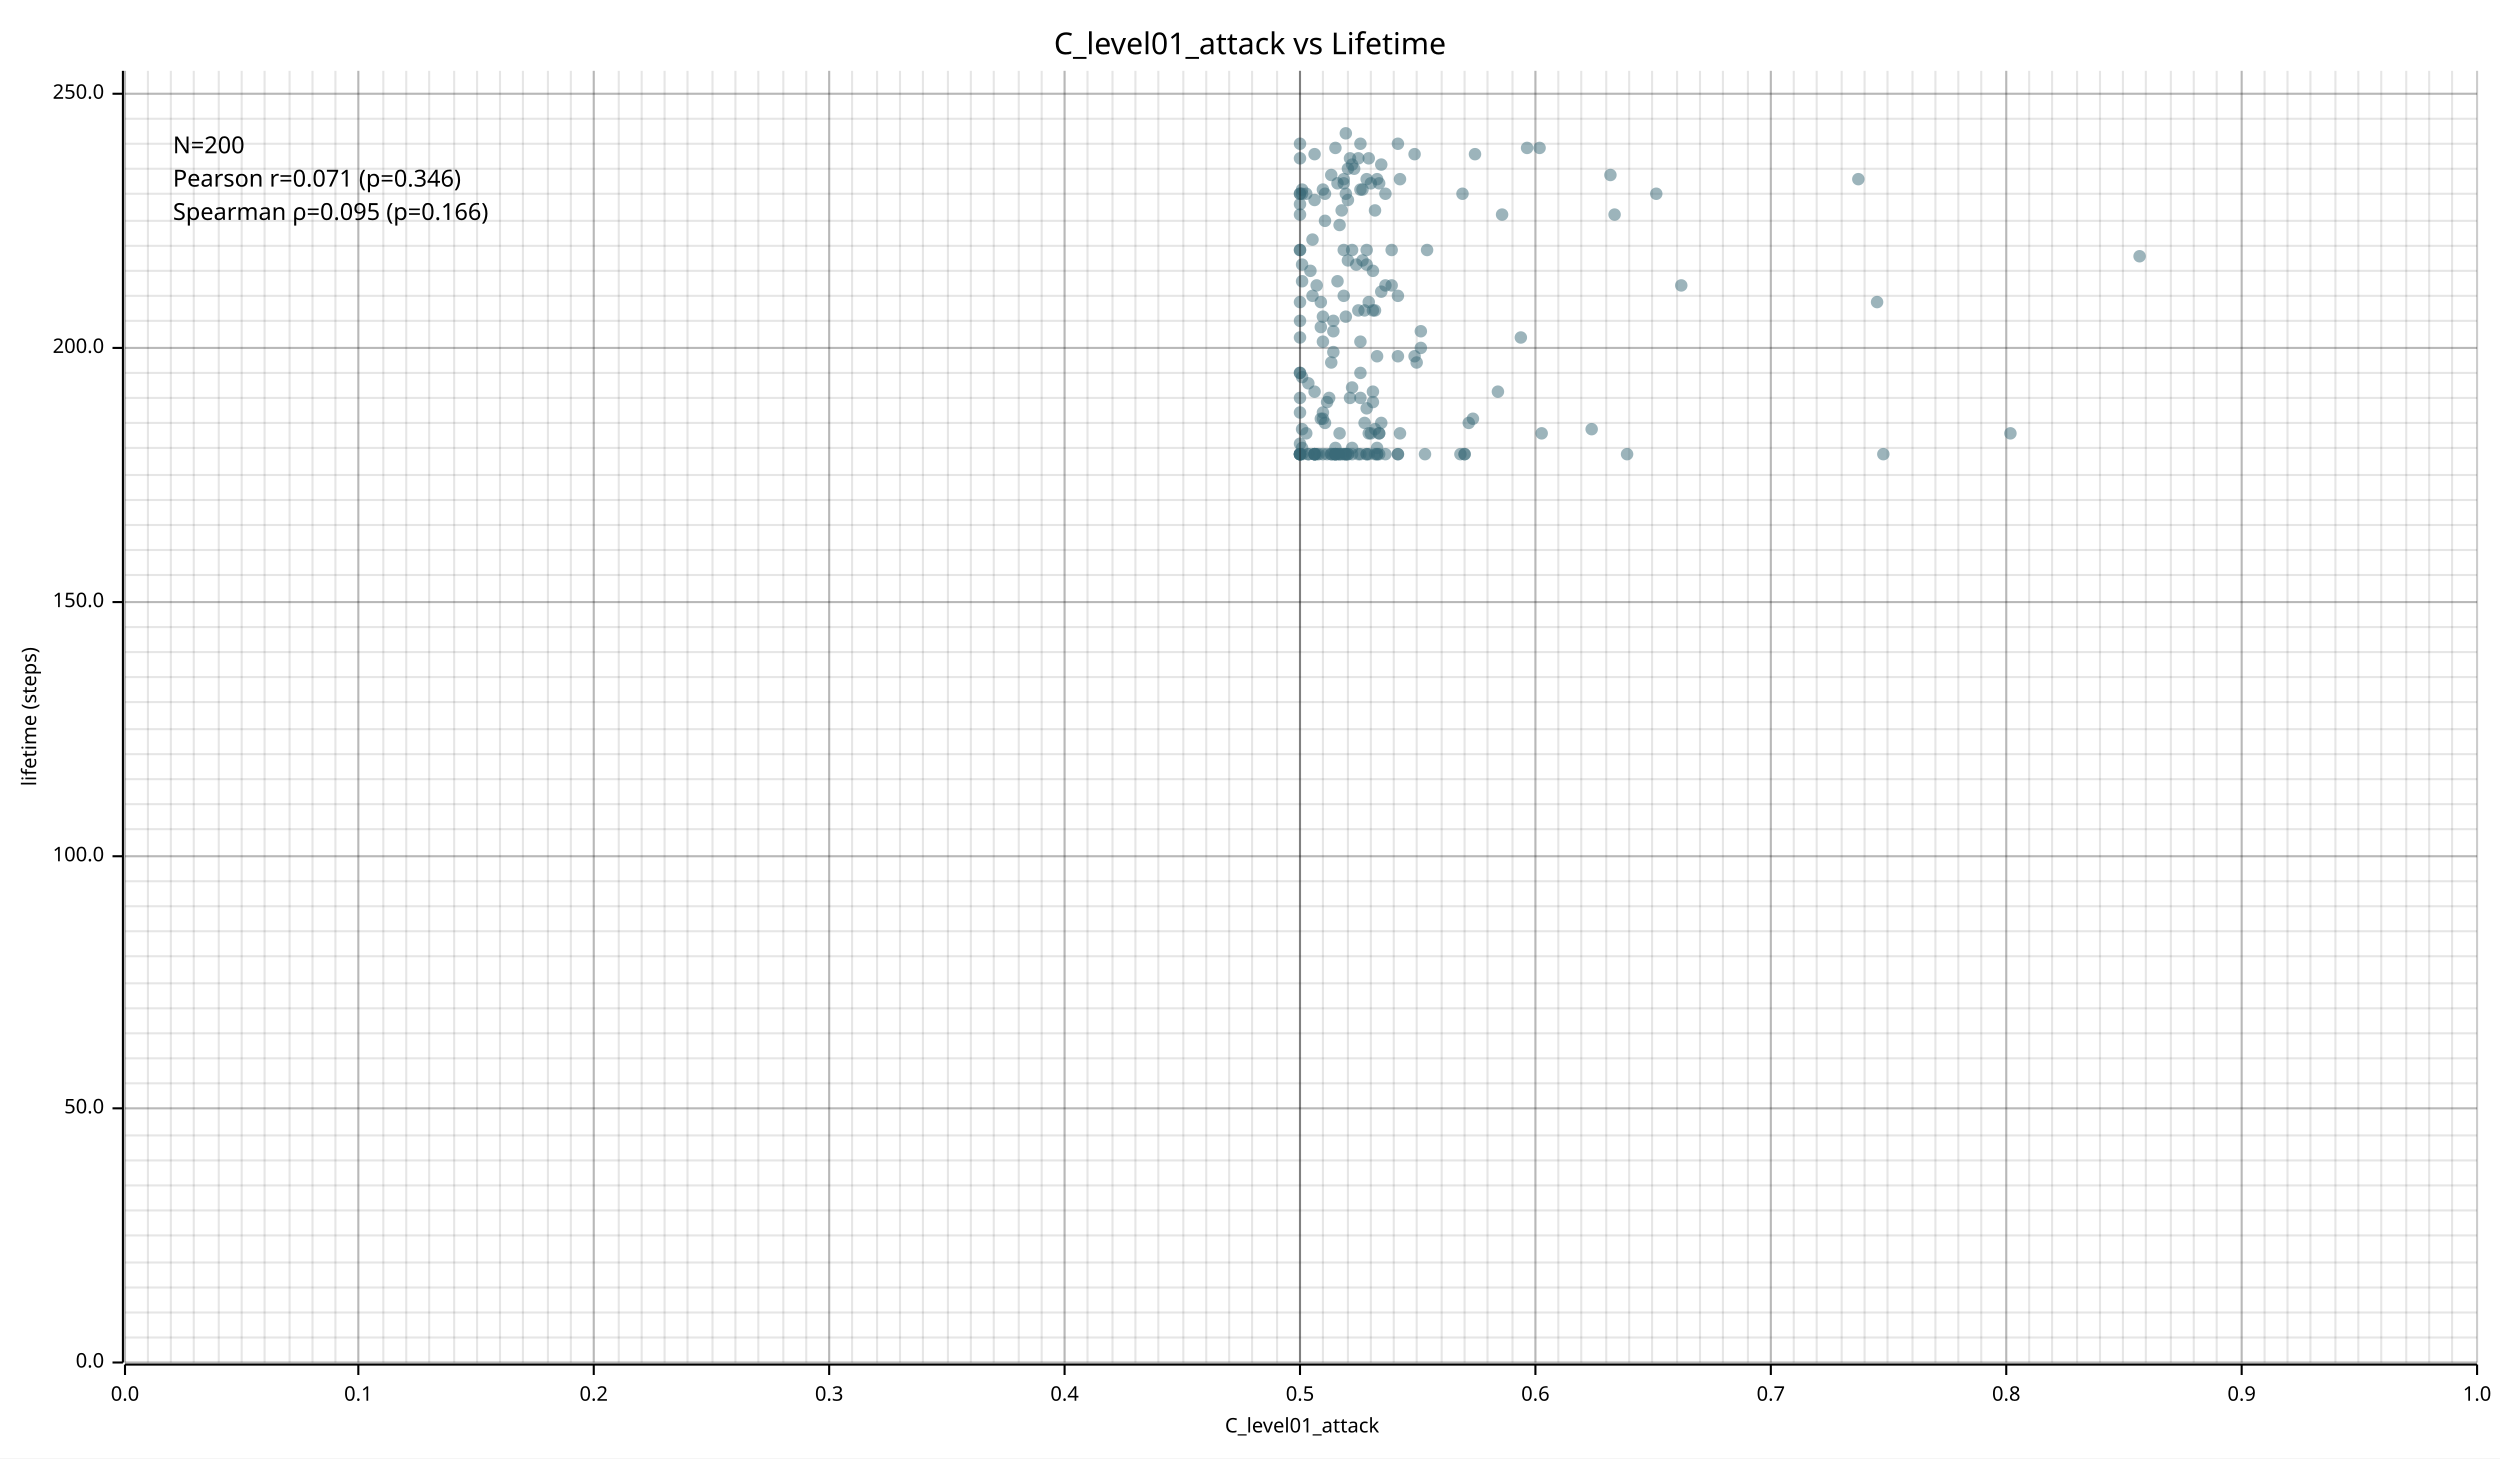
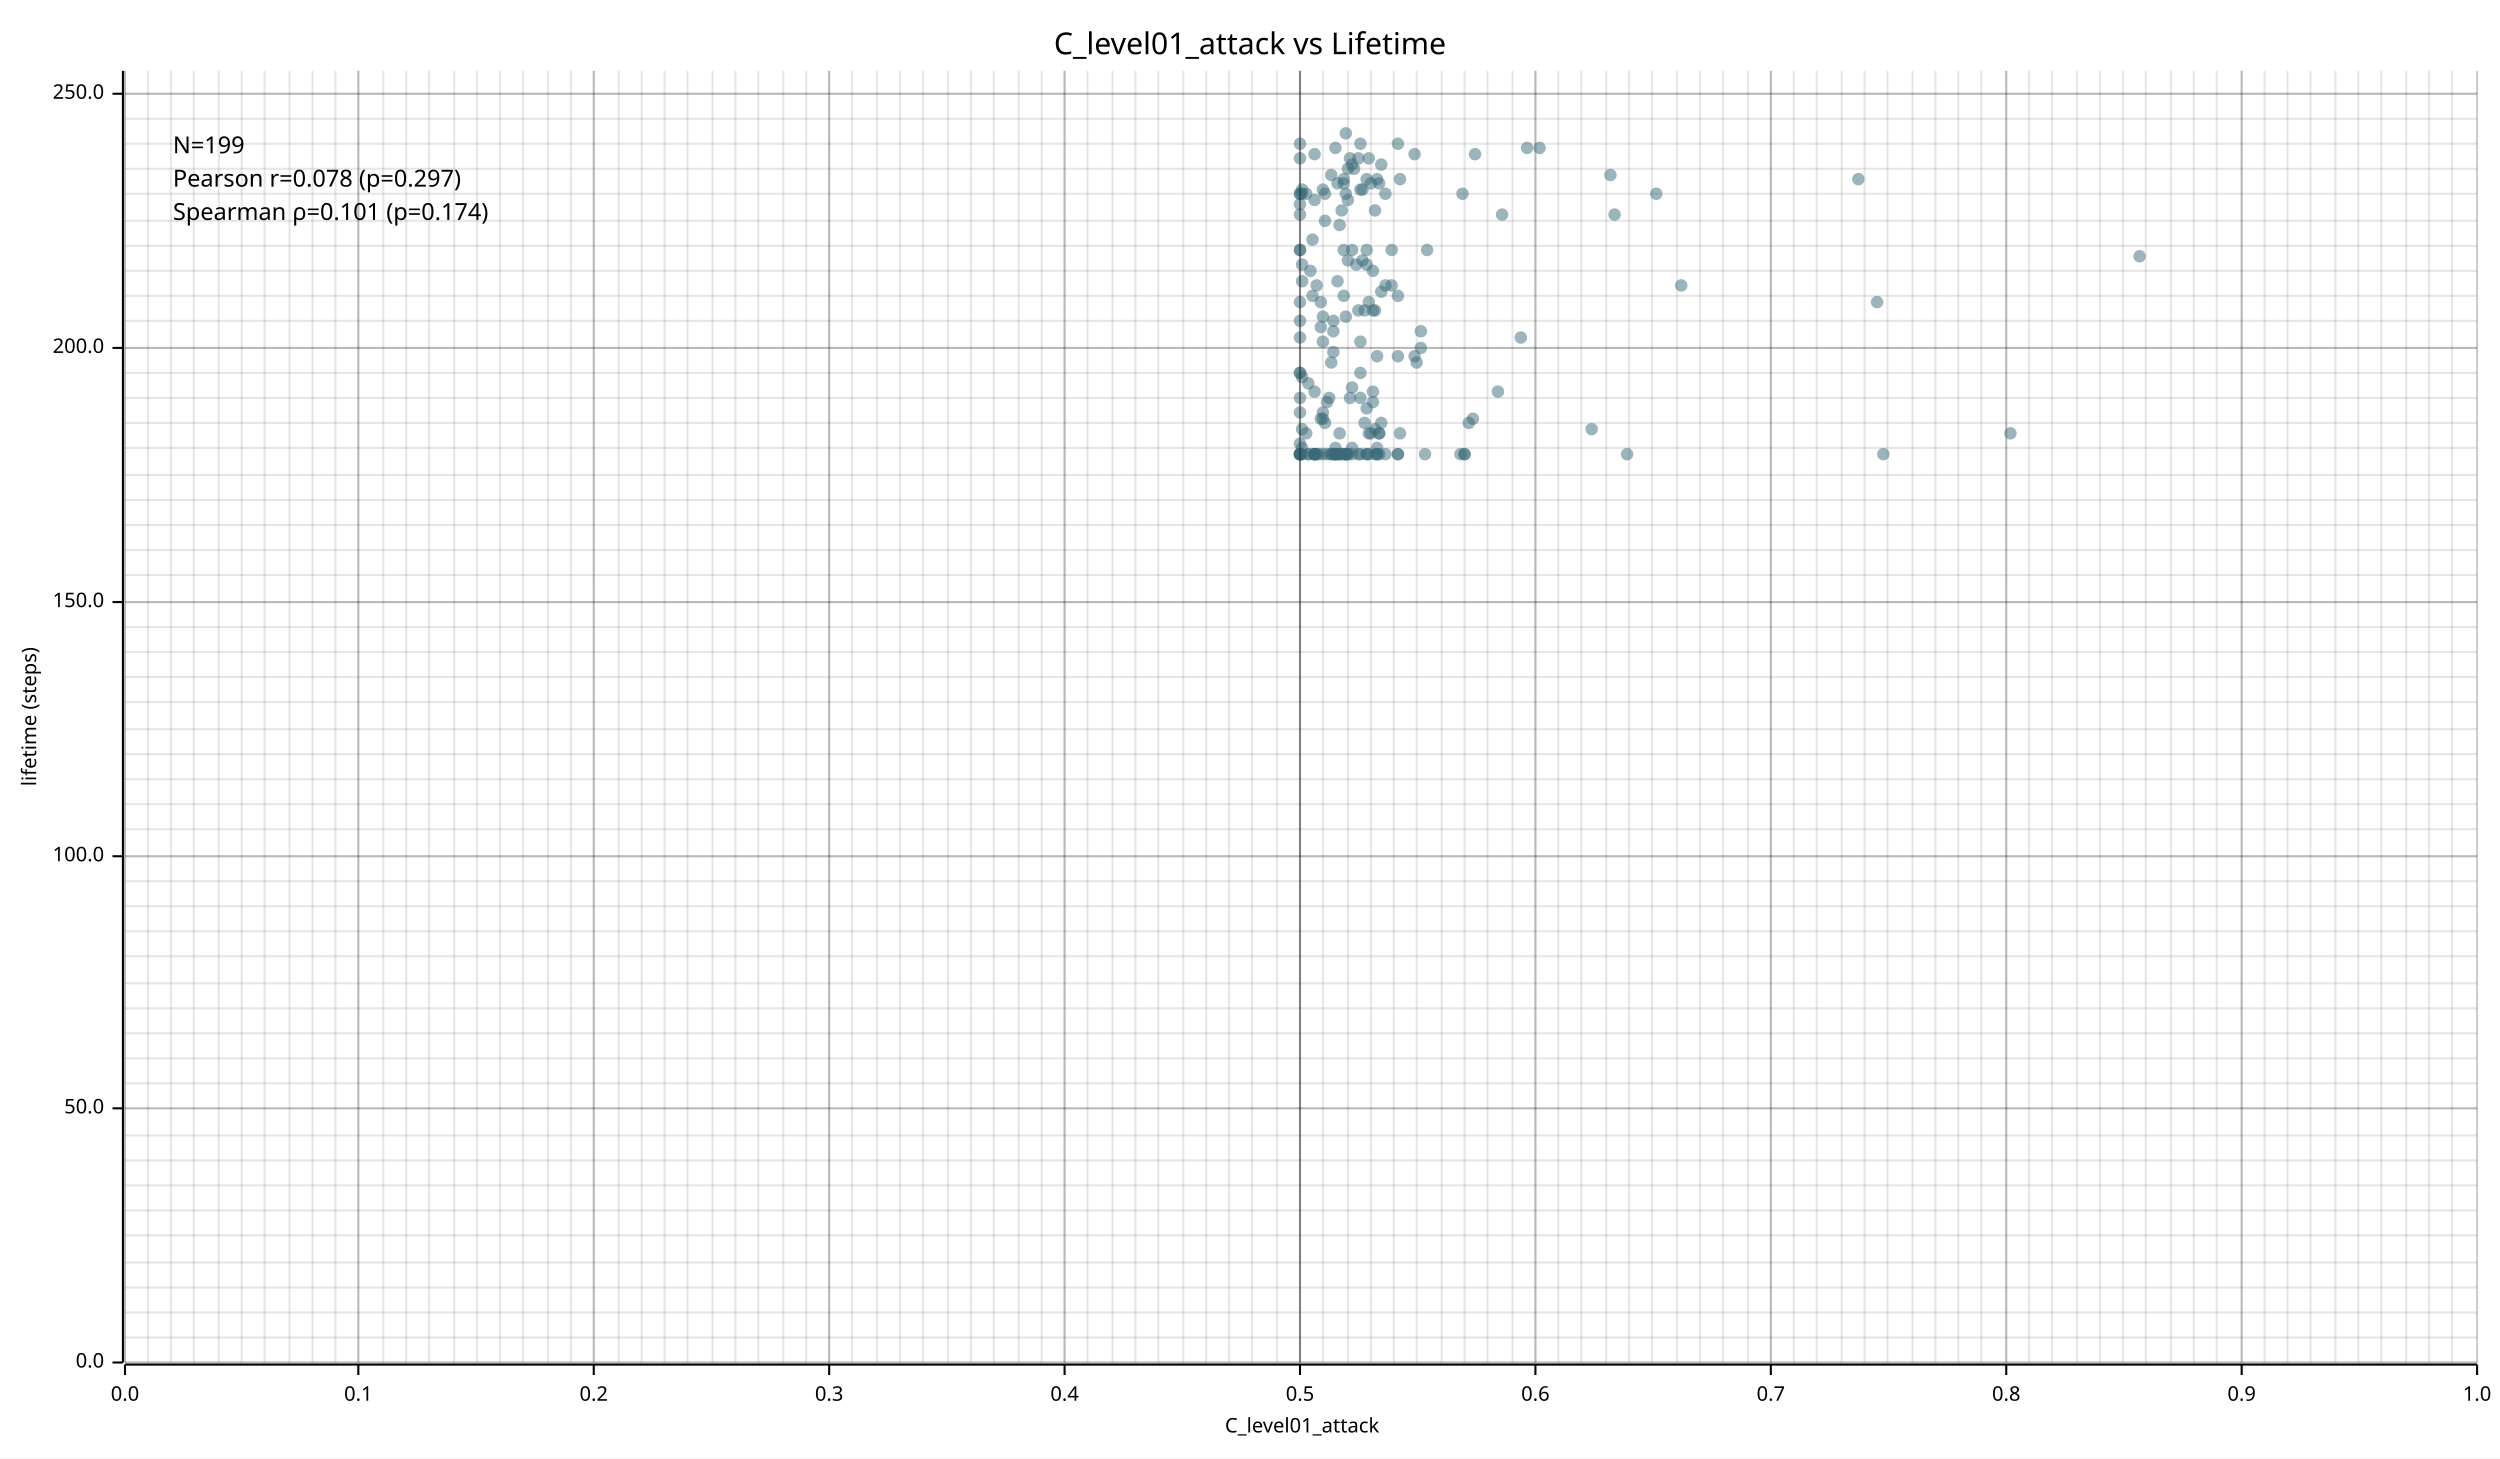
<svg xmlns="http://www.w3.org/2000/svg" width="1200" height="700" viewBox="0 0 1200 700">
  <rect x="0" y="0" width="1200" height="700" opacity="1" fill="#FFFFFF" stroke="none" />
  <text x="600" y="15" dy="0.76em" text-anchor="middle" font-family="sans-serif" font-size="14.516" opacity="1" fill="#000000">
C_level01_attack vs Lifetime
</text>
  <line opacity="0.1" stroke="#000000" stroke-width="1" x1="60" y1="654" x2="60" y2="34" />
  <line opacity="0.1" stroke="#000000" stroke-width="1" x1="71" y1="654" x2="71" y2="34" />
  <line opacity="0.1" stroke="#000000" stroke-width="1" x1="82" y1="654" x2="82" y2="34" />
  <line opacity="0.1" stroke="#000000" stroke-width="1" x1="93" y1="654" x2="93" y2="34" />
  <line opacity="0.1" stroke="#000000" stroke-width="1" x1="105" y1="654" x2="105" y2="34" />
  <line opacity="0.1" stroke="#000000" stroke-width="1" x1="116" y1="654" x2="116" y2="34" />
  <line opacity="0.1" stroke="#000000" stroke-width="1" x1="127" y1="654" x2="127" y2="34" />
  <line opacity="0.1" stroke="#000000" stroke-width="1" x1="139" y1="654" x2="139" y2="34" />
  <line opacity="0.1" stroke="#000000" stroke-width="1" x1="150" y1="654" x2="150" y2="34" />
  <line opacity="0.1" stroke="#000000" stroke-width="1" x1="161" y1="654" x2="161" y2="34" />
  <line opacity="0.1" stroke="#000000" stroke-width="1" x1="172" y1="654" x2="172" y2="34" />
  <line opacity="0.1" stroke="#000000" stroke-width="1" x1="184" y1="654" x2="184" y2="34" />
  <line opacity="0.1" stroke="#000000" stroke-width="1" x1="195" y1="654" x2="195" y2="34" />
  <line opacity="0.1" stroke="#000000" stroke-width="1" x1="206" y1="654" x2="206" y2="34" />
  <line opacity="0.1" stroke="#000000" stroke-width="1" x1="218" y1="654" x2="218" y2="34" />
  <line opacity="0.1" stroke="#000000" stroke-width="1" x1="229" y1="654" x2="229" y2="34" />
  <line opacity="0.1" stroke="#000000" stroke-width="1" x1="240" y1="654" x2="240" y2="34" />
  <line opacity="0.1" stroke="#000000" stroke-width="1" x1="251" y1="654" x2="251" y2="34" />
  <line opacity="0.1" stroke="#000000" stroke-width="1" x1="263" y1="654" x2="263" y2="34" />
  <line opacity="0.1" stroke="#000000" stroke-width="1" x1="274" y1="654" x2="274" y2="34" />
  <line opacity="0.1" stroke="#000000" stroke-width="1" x1="285" y1="654" x2="285" y2="34" />
  <line opacity="0.1" stroke="#000000" stroke-width="1" x1="297" y1="654" x2="297" y2="34" />
  <line opacity="0.1" stroke="#000000" stroke-width="1" x1="308" y1="654" x2="308" y2="34" />
  <line opacity="0.1" stroke="#000000" stroke-width="1" x1="319" y1="654" x2="319" y2="34" />
  <line opacity="0.1" stroke="#000000" stroke-width="1" x1="330" y1="654" x2="330" y2="34" />
  <line opacity="0.1" stroke="#000000" stroke-width="1" x1="342" y1="654" x2="342" y2="34" />
  <line opacity="0.1" stroke="#000000" stroke-width="1" x1="353" y1="654" x2="353" y2="34" />
  <line opacity="0.1" stroke="#000000" stroke-width="1" x1="364" y1="654" x2="364" y2="34" />
  <line opacity="0.1" stroke="#000000" stroke-width="1" x1="376" y1="654" x2="376" y2="34" />
  <line opacity="0.1" stroke="#000000" stroke-width="1" x1="387" y1="654" x2="387" y2="34" />
  <line opacity="0.1" stroke="#000000" stroke-width="1" x1="398" y1="654" x2="398" y2="34" />
  <line opacity="0.1" stroke="#000000" stroke-width="1" x1="409" y1="654" x2="409" y2="34" />
  <line opacity="0.1" stroke="#000000" stroke-width="1" x1="421" y1="654" x2="421" y2="34" />
  <line opacity="0.1" stroke="#000000" stroke-width="1" x1="432" y1="654" x2="432" y2="34" />
  <line opacity="0.1" stroke="#000000" stroke-width="1" x1="443" y1="654" x2="443" y2="34" />
  <line opacity="0.1" stroke="#000000" stroke-width="1" x1="455" y1="654" x2="455" y2="34" />
  <line opacity="0.1" stroke="#000000" stroke-width="1" x1="466" y1="654" x2="466" y2="34" />
  <line opacity="0.1" stroke="#000000" stroke-width="1" x1="477" y1="654" x2="477" y2="34" />
  <line opacity="0.1" stroke="#000000" stroke-width="1" x1="489" y1="654" x2="489" y2="34" />
  <line opacity="0.1" stroke="#000000" stroke-width="1" x1="500" y1="654" x2="500" y2="34" />
  <line opacity="0.1" stroke="#000000" stroke-width="1" x1="511" y1="654" x2="511" y2="34" />
  <line opacity="0.1" stroke="#000000" stroke-width="1" x1="522" y1="654" x2="522" y2="34" />
  <line opacity="0.1" stroke="#000000" stroke-width="1" x1="534" y1="654" x2="534" y2="34" />
  <line opacity="0.1" stroke="#000000" stroke-width="1" x1="545" y1="654" x2="545" y2="34" />
  <line opacity="0.1" stroke="#000000" stroke-width="1" x1="556" y1="654" x2="556" y2="34" />
  <line opacity="0.1" stroke="#000000" stroke-width="1" x1="568" y1="654" x2="568" y2="34" />
  <line opacity="0.1" stroke="#000000" stroke-width="1" x1="579" y1="654" x2="579" y2="34" />
  <line opacity="0.1" stroke="#000000" stroke-width="1" x1="590" y1="654" x2="590" y2="34" />
  <line opacity="0.1" stroke="#000000" stroke-width="1" x1="601" y1="654" x2="601" y2="34" />
  <line opacity="0.1" stroke="#000000" stroke-width="1" x1="613" y1="654" x2="613" y2="34" />
  <line opacity="0.1" stroke="#000000" stroke-width="1" x1="624" y1="654" x2="624" y2="34" />
  <line opacity="0.1" stroke="#000000" stroke-width="1" x1="635" y1="654" x2="635" y2="34" />
  <line opacity="0.1" stroke="#000000" stroke-width="1" x1="647" y1="654" x2="647" y2="34" />
  <line opacity="0.1" stroke="#000000" stroke-width="1" x1="658" y1="654" x2="658" y2="34" />
  <line opacity="0.1" stroke="#000000" stroke-width="1" x1="669" y1="654" x2="669" y2="34" />
  <line opacity="0.1" stroke="#000000" stroke-width="1" x1="680" y1="654" x2="680" y2="34" />
  <line opacity="0.1" stroke="#000000" stroke-width="1" x1="692" y1="654" x2="692" y2="34" />
  <line opacity="0.1" stroke="#000000" stroke-width="1" x1="703" y1="654" x2="703" y2="34" />
  <line opacity="0.1" stroke="#000000" stroke-width="1" x1="714" y1="654" x2="714" y2="34" />
  <line opacity="0.1" stroke="#000000" stroke-width="1" x1="726" y1="654" x2="726" y2="34" />
  <line opacity="0.1" stroke="#000000" stroke-width="1" x1="737" y1="654" x2="737" y2="34" />
  <line opacity="0.1" stroke="#000000" stroke-width="1" x1="748" y1="654" x2="748" y2="34" />
  <line opacity="0.1" stroke="#000000" stroke-width="1" x1="759" y1="654" x2="759" y2="34" />
  <line opacity="0.1" stroke="#000000" stroke-width="1" x1="771" y1="654" x2="771" y2="34" />
  <line opacity="0.1" stroke="#000000" stroke-width="1" x1="782" y1="654" x2="782" y2="34" />
  <line opacity="0.1" stroke="#000000" stroke-width="1" x1="793" y1="654" x2="793" y2="34" />
  <line opacity="0.1" stroke="#000000" stroke-width="1" x1="805" y1="654" x2="805" y2="34" />
  <line opacity="0.1" stroke="#000000" stroke-width="1" x1="816" y1="654" x2="816" y2="34" />
  <line opacity="0.1" stroke="#000000" stroke-width="1" x1="827" y1="654" x2="827" y2="34" />
  <line opacity="0.1" stroke="#000000" stroke-width="1" x1="839" y1="654" x2="839" y2="34" />
  <line opacity="0.1" stroke="#000000" stroke-width="1" x1="850" y1="654" x2="850" y2="34" />
  <line opacity="0.1" stroke="#000000" stroke-width="1" x1="861" y1="654" x2="861" y2="34" />
  <line opacity="0.1" stroke="#000000" stroke-width="1" x1="872" y1="654" x2="872" y2="34" />
  <line opacity="0.1" stroke="#000000" stroke-width="1" x1="884" y1="654" x2="884" y2="34" />
  <line opacity="0.1" stroke="#000000" stroke-width="1" x1="895" y1="654" x2="895" y2="34" />
  <line opacity="0.1" stroke="#000000" stroke-width="1" x1="906" y1="654" x2="906" y2="34" />
  <line opacity="0.1" stroke="#000000" stroke-width="1" x1="918" y1="654" x2="918" y2="34" />
  <line opacity="0.1" stroke="#000000" stroke-width="1" x1="929" y1="654" x2="929" y2="34" />
  <line opacity="0.1" stroke="#000000" stroke-width="1" x1="940" y1="654" x2="940" y2="34" />
  <line opacity="0.1" stroke="#000000" stroke-width="1" x1="951" y1="654" x2="951" y2="34" />
  <line opacity="0.1" stroke="#000000" stroke-width="1" x1="963" y1="654" x2="963" y2="34" />
  <line opacity="0.1" stroke="#000000" stroke-width="1" x1="974" y1="654" x2="974" y2="34" />
  <line opacity="0.1" stroke="#000000" stroke-width="1" x1="985" y1="654" x2="985" y2="34" />
  <line opacity="0.1" stroke="#000000" stroke-width="1" x1="997" y1="654" x2="997" y2="34" />
  <line opacity="0.1" stroke="#000000" stroke-width="1" x1="1008" y1="654" x2="1008" y2="34" />
  <line opacity="0.1" stroke="#000000" stroke-width="1" x1="1019" y1="654" x2="1019" y2="34" />
  <line opacity="0.1" stroke="#000000" stroke-width="1" x1="1030" y1="654" x2="1030" y2="34" />
  <line opacity="0.1" stroke="#000000" stroke-width="1" x1="1042" y1="654" x2="1042" y2="34" />
  <line opacity="0.1" stroke="#000000" stroke-width="1" x1="1053" y1="654" x2="1053" y2="34" />
  <line opacity="0.1" stroke="#000000" stroke-width="1" x1="1064" y1="654" x2="1064" y2="34" />
  <line opacity="0.1" stroke="#000000" stroke-width="1" x1="1076" y1="654" x2="1076" y2="34" />
  <line opacity="0.1" stroke="#000000" stroke-width="1" x1="1087" y1="654" x2="1087" y2="34" />
  <line opacity="0.1" stroke="#000000" stroke-width="1" x1="1098" y1="654" x2="1098" y2="34" />
  <line opacity="0.1" stroke="#000000" stroke-width="1" x1="1109" y1="654" x2="1109" y2="34" />
  <line opacity="0.1" stroke="#000000" stroke-width="1" x1="1121" y1="654" x2="1121" y2="34" />
  <line opacity="0.1" stroke="#000000" stroke-width="1" x1="1132" y1="654" x2="1132" y2="34" />
  <line opacity="0.1" stroke="#000000" stroke-width="1" x1="1143" y1="654" x2="1143" y2="34" />
  <line opacity="0.1" stroke="#000000" stroke-width="1" x1="1155" y1="654" x2="1155" y2="34" />
  <line opacity="0.1" stroke="#000000" stroke-width="1" x1="1166" y1="654" x2="1166" y2="34" />
  <line opacity="0.1" stroke="#000000" stroke-width="1" x1="1177" y1="654" x2="1177" y2="34" />
  <line opacity="0.1" stroke="#000000" stroke-width="1" x1="60" y1="654" x2="1189" y2="654" />
  <line opacity="0.1" stroke="#000000" stroke-width="1" x1="60" y1="642" x2="1189" y2="642" />
  <line opacity="0.1" stroke="#000000" stroke-width="1" x1="60" y1="630" x2="1189" y2="630" />
  <line opacity="0.1" stroke="#000000" stroke-width="1" x1="60" y1="618" x2="1189" y2="618" />
  <line opacity="0.1" stroke="#000000" stroke-width="1" x1="60" y1="606" x2="1189" y2="606" />
  <line opacity="0.1" stroke="#000000" stroke-width="1" x1="60" y1="593" x2="1189" y2="593" />
  <line opacity="0.1" stroke="#000000" stroke-width="1" x1="60" y1="581" x2="1189" y2="581" />
  <line opacity="0.1" stroke="#000000" stroke-width="1" x1="60" y1="569" x2="1189" y2="569" />
  <line opacity="0.1" stroke="#000000" stroke-width="1" x1="60" y1="557" x2="1189" y2="557" />
  <line opacity="0.1" stroke="#000000" stroke-width="1" x1="60" y1="545" x2="1189" y2="545" />
  <line opacity="0.1" stroke="#000000" stroke-width="1" x1="60" y1="532" x2="1189" y2="532" />
  <line opacity="0.1" stroke="#000000" stroke-width="1" x1="60" y1="520" x2="1189" y2="520" />
  <line opacity="0.1" stroke="#000000" stroke-width="1" x1="60" y1="508" x2="1189" y2="508" />
  <line opacity="0.1" stroke="#000000" stroke-width="1" x1="60" y1="496" x2="1189" y2="496" />
  <line opacity="0.1" stroke="#000000" stroke-width="1" x1="60" y1="484" x2="1189" y2="484" />
  <line opacity="0.1" stroke="#000000" stroke-width="1" x1="60" y1="472" x2="1189" y2="472" />
  <line opacity="0.1" stroke="#000000" stroke-width="1" x1="60" y1="459" x2="1189" y2="459" />
  <line opacity="0.1" stroke="#000000" stroke-width="1" x1="60" y1="447" x2="1189" y2="447" />
  <line opacity="0.1" stroke="#000000" stroke-width="1" x1="60" y1="435" x2="1189" y2="435" />
  <line opacity="0.1" stroke="#000000" stroke-width="1" x1="60" y1="423" x2="1189" y2="423" />
  <line opacity="0.1" stroke="#000000" stroke-width="1" x1="60" y1="411" x2="1189" y2="411" />
  <line opacity="0.1" stroke="#000000" stroke-width="1" x1="60" y1="398" x2="1189" y2="398" />
  <line opacity="0.1" stroke="#000000" stroke-width="1" x1="60" y1="386" x2="1189" y2="386" />
  <line opacity="0.1" stroke="#000000" stroke-width="1" x1="60" y1="374" x2="1189" y2="374" />
  <line opacity="0.1" stroke="#000000" stroke-width="1" x1="60" y1="362" x2="1189" y2="362" />
  <line opacity="0.1" stroke="#000000" stroke-width="1" x1="60" y1="350" x2="1189" y2="350" />
  <line opacity="0.1" stroke="#000000" stroke-width="1" x1="60" y1="337" x2="1189" y2="337" />
  <line opacity="0.1" stroke="#000000" stroke-width="1" x1="60" y1="325" x2="1189" y2="325" />
  <line opacity="0.1" stroke="#000000" stroke-width="1" x1="60" y1="313" x2="1189" y2="313" />
  <line opacity="0.1" stroke="#000000" stroke-width="1" x1="60" y1="301" x2="1189" y2="301" />
  <line opacity="0.1" stroke="#000000" stroke-width="1" x1="60" y1="289" x2="1189" y2="289" />
  <line opacity="0.1" stroke="#000000" stroke-width="1" x1="60" y1="276" x2="1189" y2="276" />
  <line opacity="0.1" stroke="#000000" stroke-width="1" x1="60" y1="264" x2="1189" y2="264" />
  <line opacity="0.1" stroke="#000000" stroke-width="1" x1="60" y1="252" x2="1189" y2="252" />
  <line opacity="0.1" stroke="#000000" stroke-width="1" x1="60" y1="240" x2="1189" y2="240" />
  <line opacity="0.1" stroke="#000000" stroke-width="1" x1="60" y1="228" x2="1189" y2="228" />
  <line opacity="0.1" stroke="#000000" stroke-width="1" x1="60" y1="215" x2="1189" y2="215" />
  <line opacity="0.1" stroke="#000000" stroke-width="1" x1="60" y1="203" x2="1189" y2="203" />
  <line opacity="0.1" stroke="#000000" stroke-width="1" x1="60" y1="191" x2="1189" y2="191" />
  <line opacity="0.1" stroke="#000000" stroke-width="1" x1="60" y1="179" x2="1189" y2="179" />
  <line opacity="0.1" stroke="#000000" stroke-width="1" x1="60" y1="167" x2="1189" y2="167" />
  <line opacity="0.1" stroke="#000000" stroke-width="1" x1="60" y1="154" x2="1189" y2="154" />
  <line opacity="0.1" stroke="#000000" stroke-width="1" x1="60" y1="142" x2="1189" y2="142" />
  <line opacity="0.1" stroke="#000000" stroke-width="1" x1="60" y1="130" x2="1189" y2="130" />
  <line opacity="0.1" stroke="#000000" stroke-width="1" x1="60" y1="118" x2="1189" y2="118" />
  <line opacity="0.1" stroke="#000000" stroke-width="1" x1="60" y1="106" x2="1189" y2="106" />
  <line opacity="0.1" stroke="#000000" stroke-width="1" x1="60" y1="93" x2="1189" y2="93" />
  <line opacity="0.1" stroke="#000000" stroke-width="1" x1="60" y1="81" x2="1189" y2="81" />
  <line opacity="0.1" stroke="#000000" stroke-width="1" x1="60" y1="69" x2="1189" y2="69" />
  <line opacity="0.1" stroke="#000000" stroke-width="1" x1="60" y1="57" x2="1189" y2="57" />
  <line opacity="0.1" stroke="#000000" stroke-width="1" x1="60" y1="45" x2="1189" y2="45" />
  <text x="10" y="344" dy="0.76em" text-anchor="middle" font-family="sans-serif" font-size="9.677" opacity="1" fill="#000000" transform="rotate(270, 10, 344)">
lifetime (steps)
</text>
  <text x="625" y="690" dy="-0.5ex" text-anchor="middle" font-family="sans-serif" font-size="9.677" opacity="1" fill="#000000">
C_level01_attack
</text>
  <line opacity="0.2" stroke="#000000" stroke-width="1" x1="60" y1="654" x2="60" y2="34" />
  <line opacity="0.2" stroke="#000000" stroke-width="1" x1="172" y1="654" x2="172" y2="34" />
  <line opacity="0.2" stroke="#000000" stroke-width="1" x1="285" y1="654" x2="285" y2="34" />
  <line opacity="0.2" stroke="#000000" stroke-width="1" x1="398" y1="654" x2="398" y2="34" />
  <line opacity="0.2" stroke="#000000" stroke-width="1" x1="511" y1="654" x2="511" y2="34" />
  <line opacity="0.2" stroke="#000000" stroke-width="1" x1="624" y1="654" x2="624" y2="34" />
  <line opacity="0.2" stroke="#000000" stroke-width="1" x1="737" y1="654" x2="737" y2="34" />
  <line opacity="0.2" stroke="#000000" stroke-width="1" x1="850" y1="654" x2="850" y2="34" />
  <line opacity="0.2" stroke="#000000" stroke-width="1" x1="963" y1="654" x2="963" y2="34" />
  <line opacity="0.2" stroke="#000000" stroke-width="1" x1="1076" y1="654" x2="1076" y2="34" />
  <line opacity="0.2" stroke="#000000" stroke-width="1" x1="1189" y1="654" x2="1189" y2="34" />
  <line opacity="0.2" stroke="#000000" stroke-width="1" x1="60" y1="654" x2="1189" y2="654" />
  <line opacity="0.2" stroke="#000000" stroke-width="1" x1="60" y1="532" x2="1189" y2="532" />
  <line opacity="0.2" stroke="#000000" stroke-width="1" x1="60" y1="411" x2="1189" y2="411" />
  <line opacity="0.2" stroke="#000000" stroke-width="1" x1="60" y1="289" x2="1189" y2="289" />
  <line opacity="0.2" stroke="#000000" stroke-width="1" x1="60" y1="167" x2="1189" y2="167" />
  <line opacity="0.2" stroke="#000000" stroke-width="1" x1="60" y1="45" x2="1189" y2="45" />
  <polyline fill="none" opacity="1" stroke="#000000" stroke-width="1" points="59,34 59,654 " />
  <text x="50" y="654" dy="0.5ex" text-anchor="end" font-family="sans-serif" font-size="9.677" opacity="1" fill="#000000">
0.0
</text>
  <polyline fill="none" opacity="1" stroke="#000000" stroke-width="1" points="54,654 59,654 " />
  <text x="50" y="532" dy="0.5ex" text-anchor="end" font-family="sans-serif" font-size="9.677" opacity="1" fill="#000000">
50.0
</text>
  <polyline fill="none" opacity="1" stroke="#000000" stroke-width="1" points="54,532 59,532 " />
  <text x="50" y="411" dy="0.5ex" text-anchor="end" font-family="sans-serif" font-size="9.677" opacity="1" fill="#000000">
100.0
</text>
  <polyline fill="none" opacity="1" stroke="#000000" stroke-width="1" points="54,411 59,411 " />
  <text x="50" y="289" dy="0.5ex" text-anchor="end" font-family="sans-serif" font-size="9.677" opacity="1" fill="#000000">
150.0
</text>
  <polyline fill="none" opacity="1" stroke="#000000" stroke-width="1" points="54,289 59,289 " />
  <text x="50" y="167" dy="0.5ex" text-anchor="end" font-family="sans-serif" font-size="9.677" opacity="1" fill="#000000">
200.0
</text>
  <polyline fill="none" opacity="1" stroke="#000000" stroke-width="1" points="54,167 59,167 " />
  <text x="50" y="45" dy="0.5ex" text-anchor="end" font-family="sans-serif" font-size="9.677" opacity="1" fill="#000000">
250.0
</text>
  <polyline fill="none" opacity="1" stroke="#000000" stroke-width="1" points="54,45 59,45 " />
  <polyline fill="none" opacity="1" stroke="#000000" stroke-width="1" points="60,655 1189,655 " />
  <text x="60" y="665" dy="0.76em" text-anchor="middle" font-family="sans-serif" font-size="9.677" opacity="1" fill="#000000">
0.0
</text>
  <polyline fill="none" opacity="1" stroke="#000000" stroke-width="1" points="60,655 60,660 " />
  <text x="172" y="665" dy="0.76em" text-anchor="middle" font-family="sans-serif" font-size="9.677" opacity="1" fill="#000000">
0.1
</text>
  <polyline fill="none" opacity="1" stroke="#000000" stroke-width="1" points="172,655 172,660 " />
  <text x="285" y="665" dy="0.76em" text-anchor="middle" font-family="sans-serif" font-size="9.677" opacity="1" fill="#000000">
0.2
</text>
  <polyline fill="none" opacity="1" stroke="#000000" stroke-width="1" points="285,655 285,660 " />
  <text x="398" y="665" dy="0.76em" text-anchor="middle" font-family="sans-serif" font-size="9.677" opacity="1" fill="#000000">
0.3
</text>
  <polyline fill="none" opacity="1" stroke="#000000" stroke-width="1" points="398,655 398,660 " />
  <text x="511" y="665" dy="0.76em" text-anchor="middle" font-family="sans-serif" font-size="9.677" opacity="1" fill="#000000">
0.4
</text>
  <polyline fill="none" opacity="1" stroke="#000000" stroke-width="1" points="511,655 511,660 " />
  <text x="624" y="665" dy="0.76em" text-anchor="middle" font-family="sans-serif" font-size="9.677" opacity="1" fill="#000000">
0.5
</text>
  <polyline fill="none" opacity="1" stroke="#000000" stroke-width="1" points="624,655 624,660 " />
  <text x="737" y="665" dy="0.76em" text-anchor="middle" font-family="sans-serif" font-size="9.677" opacity="1" fill="#000000">
0.6
</text>
  <polyline fill="none" opacity="1" stroke="#000000" stroke-width="1" points="737,655 737,660 " />
  <text x="850" y="665" dy="0.76em" text-anchor="middle" font-family="sans-serif" font-size="9.677" opacity="1" fill="#000000">
0.7
</text>
  <polyline fill="none" opacity="1" stroke="#000000" stroke-width="1" points="850,655 850,660 " />
  <text x="963" y="665" dy="0.76em" text-anchor="middle" font-family="sans-serif" font-size="9.677" opacity="1" fill="#000000">
0.8
</text>
  <polyline fill="none" opacity="1" stroke="#000000" stroke-width="1" points="963,655 963,660 " />
  <text x="1076" y="665" dy="0.76em" text-anchor="middle" font-family="sans-serif" font-size="9.677" opacity="1" fill="#000000">
0.9
</text>
  <polyline fill="none" opacity="1" stroke="#000000" stroke-width="1" points="1076,655 1076,660 " />
  <text x="1189" y="665" dy="0.76em" text-anchor="middle" font-family="sans-serif" font-size="9.677" opacity="1" fill="#000000">
1.0
</text>
  <polyline fill="none" opacity="1" stroke="#000000" stroke-width="1" points="1189,655 1189,660 " />
  <circle cx="625" cy="218" r="3" opacity="0.5" fill="#3A6A78" stroke="none" stroke-width="1" />
  <circle cx="647" cy="218" r="3" opacity="0.5" fill="#3A6A78" stroke="none" stroke-width="1" />
  <circle cx="646" cy="218" r="3" opacity="0.5" fill="#3A6A78" stroke="none" stroke-width="1" />
  <circle cx="641" cy="218" r="3" opacity="0.5" fill="#3A6A78" stroke="none" stroke-width="1" />
  <circle cx="656" cy="218" r="3" opacity="0.5" fill="#3A6A78" stroke="none" stroke-width="1" />
  <circle cx="647" cy="218" r="3" opacity="0.5" fill="#3A6A78" stroke="none" stroke-width="1" />
  <circle cx="671" cy="218" r="3" opacity="0.5" fill="#3A6A78" stroke="none" stroke-width="1" />
  <circle cx="904" cy="218" r="3" opacity="0.5" fill="#3A6A78" stroke="none" stroke-width="1" />
  <circle cx="656" cy="218" r="3" opacity="0.5" fill="#3A6A78" stroke="none" stroke-width="1" />
  <circle cx="624" cy="213" r="3" opacity="0.5" fill="#3A6A78" stroke="none" stroke-width="1" />
  <circle cx="643" cy="208" r="3" opacity="0.5" fill="#3A6A78" stroke="none" stroke-width="1" />
  <circle cx="672" cy="208" r="3" opacity="0.5" fill="#3A6A78" stroke="none" stroke-width="1" />
  <circle cx="663" cy="203" r="3" opacity="0.5" fill="#3A6A78" stroke="none" stroke-width="1" />
  <circle cx="653" cy="191" r="3" opacity="0.5" fill="#3A6A78" stroke="none" stroke-width="1" />
  <circle cx="631" cy="188" r="3" opacity="0.5" fill="#3A6A78" stroke="none" stroke-width="1" />
  <circle cx="624" cy="179" r="3" opacity="0.5" fill="#3A6A78" stroke="none" stroke-width="1" />
  <circle cx="640" cy="169" r="3" opacity="0.5" fill="#3A6A78" stroke="none" stroke-width="1" />
  <circle cx="624" cy="154" r="3" opacity="0.5" fill="#3A6A78" stroke="none" stroke-width="1" />
  <circle cx="640" cy="154" r="3" opacity="0.5" fill="#3A6A78" stroke="none" stroke-width="1" />
  <circle cx="659" cy="130" r="3" opacity="0.5" fill="#3A6A78" stroke="none" stroke-width="1" />
  <circle cx="649" cy="120" r="3" opacity="0.5" fill="#3A6A78" stroke="none" stroke-width="1" />
  <circle cx="624" cy="120" r="3" opacity="0.5" fill="#3A6A78" stroke="none" stroke-width="1" />
  <circle cx="624" cy="103" r="3" opacity="0.5" fill="#3A6A78" stroke="none" stroke-width="1" />
  <circle cx="631" cy="96" r="3" opacity="0.5" fill="#3A6A78" stroke="none" stroke-width="1" />
  <circle cx="636" cy="93" r="3" opacity="0.5" fill="#3A6A78" stroke="none" stroke-width="1" />
  <circle cx="702" cy="93" r="3" opacity="0.5" fill="#3A6A78" stroke="none" stroke-width="1" />
  <circle cx="624" cy="93" r="3" opacity="0.5" fill="#3A6A78" stroke="none" stroke-width="1" />
  <circle cx="795" cy="93" r="3" opacity="0.5" fill="#3A6A78" stroke="none" stroke-width="1" />
  <circle cx="631" cy="74" r="3" opacity="0.5" fill="#3A6A78" stroke="none" stroke-width="1" />
  <circle cx="679" cy="74" r="3" opacity="0.5" fill="#3A6A78" stroke="none" stroke-width="1" />
  <circle cx="671" cy="69" r="3" opacity="0.5" fill="#3A6A78" stroke="none" stroke-width="1" />
  <circle cx="646" cy="64" r="3" opacity="0.5" fill="#3A6A78" stroke="none" stroke-width="1" />
  <circle cx="631" cy="218" r="3" opacity="0.5" fill="#3A6A78" stroke="none" stroke-width="1" />
  <circle cx="631" cy="218" r="3" opacity="0.5" fill="#3A6A78" stroke="none" stroke-width="1" />
  <circle cx="641" cy="218" r="3" opacity="0.5" fill="#3A6A78" stroke="none" stroke-width="1" />
  <circle cx="662" cy="218" r="3" opacity="0.5" fill="#3A6A78" stroke="none" stroke-width="1" />
  <circle cx="637" cy="193" r="3" opacity="0.5" fill="#3A6A78" stroke="none" stroke-width="1" />
  <circle cx="659" cy="188" r="3" opacity="0.5" fill="#3A6A78" stroke="none" stroke-width="1" />
  <circle cx="662" cy="208" r="3" opacity="0.5" fill="#3A6A78" stroke="none" stroke-width="1" />
  <circle cx="652" cy="218" r="3" opacity="0.5" fill="#3A6A78" stroke="none" stroke-width="1" />
  <circle cx="660" cy="149" r="3" opacity="0.5" fill="#3A6A78" stroke="none" stroke-width="1" />
  <circle cx="645" cy="142" r="3" opacity="0.5" fill="#3A6A78" stroke="none" stroke-width="1" />
  <circle cx="668" cy="137" r="3" opacity="0.5" fill="#3A6A78" stroke="none" stroke-width="1" />
  <circle cx="625" cy="215" r="3" opacity="0.5" fill="#3A6A78" stroke="none" stroke-width="1" />
  <circle cx="685" cy="120" r="3" opacity="0.5" fill="#3A6A78" stroke="none" stroke-width="1" />
  <circle cx="631" cy="218" r="3" opacity="0.5" fill="#3A6A78" stroke="none" stroke-width="1" />
  <circle cx="682" cy="159" r="3" opacity="0.5" fill="#3A6A78" stroke="none" stroke-width="1" />
  <circle cx="672" cy="86" r="3" opacity="0.5" fill="#3A6A78" stroke="none" stroke-width="1" />
-   <circle cx="740" cy="208" r="3" opacity="0.5" fill="#3A6A78" stroke="none" stroke-width="1" />
  <circle cx="624" cy="145" r="3" opacity="0.5" fill="#3A6A78" stroke="none" stroke-width="1" />
  <circle cx="641" cy="218" r="3" opacity="0.5" fill="#3A6A78" stroke="none" stroke-width="1" />
  <circle cx="624" cy="69" r="3" opacity="0.5" fill="#3A6A78" stroke="none" stroke-width="1" />
  <circle cx="663" cy="79" r="3" opacity="0.5" fill="#3A6A78" stroke="none" stroke-width="1" />
  <circle cx="649" cy="186" r="3" opacity="0.5" fill="#3A6A78" stroke="none" stroke-width="1" />
  <circle cx="665" cy="93" r="3" opacity="0.5" fill="#3A6A78" stroke="none" stroke-width="1" />
  <circle cx="739" cy="71" r="3" opacity="0.5" fill="#3A6A78" stroke="none" stroke-width="1" />
  <circle cx="659" cy="149" r="3" opacity="0.5" fill="#3A6A78" stroke="none" stroke-width="1" />
  <circle cx="647" cy="125" r="3" opacity="0.5" fill="#3A6A78" stroke="none" stroke-width="1" />
  <circle cx="807" cy="137" r="3" opacity="0.5" fill="#3A6A78" stroke="none" stroke-width="1" />
  <circle cx="1027" cy="123" r="3" opacity="0.5" fill="#3A6A78" stroke="none" stroke-width="1" />
  <circle cx="654" cy="125" r="3" opacity="0.5" fill="#3A6A78" stroke="none" stroke-width="1" />
  <circle cx="625" cy="91" r="3" opacity="0.5" fill="#3A6A78" stroke="none" stroke-width="1" />
  <circle cx="733" cy="71" r="3" opacity="0.5" fill="#3A6A78" stroke="none" stroke-width="1" />
  <circle cx="649" cy="79" r="3" opacity="0.5" fill="#3A6A78" stroke="none" stroke-width="1" />
  <circle cx="671" cy="218" r="3" opacity="0.5" fill="#3A6A78" stroke="none" stroke-width="1" />
  <circle cx="639" cy="218" r="3" opacity="0.5" fill="#3A6A78" stroke="none" stroke-width="1" />
  <circle cx="624" cy="218" r="3" opacity="0.5" fill="#3A6A78" stroke="none" stroke-width="1" />
  <circle cx="646" cy="218" r="3" opacity="0.5" fill="#3A6A78" stroke="none" stroke-width="1" />
  <circle cx="645" cy="218" r="3" opacity="0.5" fill="#3A6A78" stroke="none" stroke-width="1" />
  <circle cx="630" cy="142" r="3" opacity="0.5" fill="#3A6A78" stroke="none" stroke-width="1" />
  <circle cx="703" cy="218" r="3" opacity="0.5" fill="#3A6A78" stroke="none" stroke-width="1" />
  <circle cx="649" cy="218" r="3" opacity="0.5" fill="#3A6A78" stroke="none" stroke-width="1" />
  <circle cx="658" cy="208" r="3" opacity="0.5" fill="#3A6A78" stroke="none" stroke-width="1" />
  <circle cx="644" cy="218" r="3" opacity="0.5" fill="#3A6A78" stroke="none" stroke-width="1" />
  <circle cx="630" cy="115" r="3" opacity="0.5" fill="#3A6A78" stroke="none" stroke-width="1" />
  <circle cx="661" cy="86" r="3" opacity="0.5" fill="#3A6A78" stroke="none" stroke-width="1" />
  <circle cx="624" cy="198" r="3" opacity="0.5" fill="#3A6A78" stroke="none" stroke-width="1" />
  <circle cx="635" cy="152" r="3" opacity="0.5" fill="#3A6A78" stroke="none" stroke-width="1" />
  <circle cx="638" cy="191" r="3" opacity="0.5" fill="#3A6A78" stroke="none" stroke-width="1" />
  <circle cx="662" cy="88" r="3" opacity="0.5" fill="#3A6A78" stroke="none" stroke-width="1" />
  <circle cx="679" cy="171" r="3" opacity="0.5" fill="#3A6A78" stroke="none" stroke-width="1" />
  <circle cx="628" cy="184" r="3" opacity="0.5" fill="#3A6A78" stroke="none" stroke-width="1" />
  <circle cx="651" cy="127" r="3" opacity="0.5" fill="#3A6A78" stroke="none" stroke-width="1" />
  <circle cx="892" cy="86" r="3" opacity="0.5" fill="#3A6A78" stroke="none" stroke-width="1" />
  <circle cx="653" cy="218" r="3" opacity="0.5" fill="#3A6A78" stroke="none" stroke-width="1" />
  <circle cx="656" cy="120" r="3" opacity="0.5" fill="#3A6A78" stroke="none" stroke-width="1" />
  <circle cx="629" cy="130" r="3" opacity="0.5" fill="#3A6A78" stroke="none" stroke-width="1" />
  <circle cx="965" cy="208" r="3" opacity="0.5" fill="#3A6A78" stroke="none" stroke-width="1" />
  <circle cx="665" cy="137" r="3" opacity="0.5" fill="#3A6A78" stroke="none" stroke-width="1" />
  <circle cx="635" cy="91" r="3" opacity="0.5" fill="#3A6A78" stroke="none" stroke-width="1" />
  <circle cx="775" cy="103" r="3" opacity="0.5" fill="#3A6A78" stroke="none" stroke-width="1" />
  <circle cx="663" cy="140" r="3" opacity="0.5" fill="#3A6A78" stroke="none" stroke-width="1" />
  <circle cx="624" cy="98" r="3" opacity="0.5" fill="#3A6A78" stroke="none" stroke-width="1" />
  <circle cx="648" cy="191" r="3" opacity="0.5" fill="#3A6A78" stroke="none" stroke-width="1" />
  <circle cx="624" cy="76" r="3" opacity="0.5" fill="#3A6A78" stroke="none" stroke-width="1" />
  <circle cx="773" cy="84" r="3" opacity="0.5" fill="#3A6A78" stroke="none" stroke-width="1" />
  <circle cx="637" cy="218" r="3" opacity="0.5" fill="#3A6A78" stroke="none" stroke-width="1" />
  <circle cx="635" cy="218" r="3" opacity="0.5" fill="#3A6A78" stroke="none" stroke-width="1" />
  <circle cx="635" cy="201" r="3" opacity="0.5" fill="#3A6A78" stroke="none" stroke-width="1" />
  <circle cx="624" cy="218" r="3" opacity="0.5" fill="#3A6A78" stroke="none" stroke-width="1" />
  <circle cx="655" cy="203" r="3" opacity="0.5" fill="#3A6A78" stroke="none" stroke-width="1" />
  <circle cx="625" cy="181" r="3" opacity="0.5" fill="#3A6A78" stroke="none" stroke-width="1" />
  <circle cx="646" cy="93" r="3" opacity="0.5" fill="#3A6A78" stroke="none" stroke-width="1" />
  <circle cx="701" cy="218" r="3" opacity="0.5" fill="#3A6A78" stroke="none" stroke-width="1" />
  <circle cx="671" cy="142" r="3" opacity="0.5" fill="#3A6A78" stroke="none" stroke-width="1" />
  <circle cx="645" cy="120" r="3" opacity="0.5" fill="#3A6A78" stroke="none" stroke-width="1" />
  <circle cx="657" cy="218" r="3" opacity="0.5" fill="#3A6A78" stroke="none" stroke-width="1" />
  <circle cx="682" cy="167" r="3" opacity="0.5" fill="#3A6A78" stroke="none" stroke-width="1" />
  <circle cx="662" cy="208" r="3" opacity="0.5" fill="#3A6A78" stroke="none" stroke-width="1" />
  <circle cx="656" cy="127" r="3" opacity="0.5" fill="#3A6A78" stroke="none" stroke-width="1" />
  <circle cx="657" cy="208" r="3" opacity="0.5" fill="#3A6A78" stroke="none" stroke-width="1" />
  <circle cx="634" cy="201" r="3" opacity="0.5" fill="#3A6A78" stroke="none" stroke-width="1" />
  <circle cx="649" cy="215" r="3" opacity="0.5" fill="#3A6A78" stroke="none" stroke-width="1" />
  <circle cx="648" cy="76" r="3" opacity="0.5" fill="#3A6A78" stroke="none" stroke-width="1" />
  <circle cx="646" cy="218" r="3" opacity="0.5" fill="#3A6A78" stroke="none" stroke-width="1" />
  <circle cx="624" cy="179" r="3" opacity="0.5" fill="#3A6A78" stroke="none" stroke-width="1" />
  <circle cx="901" cy="145" r="3" opacity="0.5" fill="#3A6A78" stroke="none" stroke-width="1" />
  <circle cx="665" cy="218" r="3" opacity="0.5" fill="#3A6A78" stroke="none" stroke-width="1" />
  <circle cx="636" cy="203" r="3" opacity="0.5" fill="#3A6A78" stroke="none" stroke-width="1" />
  <circle cx="631" cy="218" r="3" opacity="0.5" fill="#3A6A78" stroke="none" stroke-width="1" />
  <circle cx="645" cy="88" r="3" opacity="0.5" fill="#3A6A78" stroke="none" stroke-width="1" />
  <circle cx="730" cy="162" r="3" opacity="0.5" fill="#3A6A78" stroke="none" stroke-width="1" />
  <circle cx="642" cy="135" r="3" opacity="0.5" fill="#3A6A78" stroke="none" stroke-width="1" />
  <circle cx="646" cy="152" r="3" opacity="0.5" fill="#3A6A78" stroke="none" stroke-width="1" />
  <circle cx="650" cy="81" r="3" opacity="0.5" fill="#3A6A78" stroke="none" stroke-width="1" />
  <circle cx="719" cy="188" r="3" opacity="0.5" fill="#3A6A78" stroke="none" stroke-width="1" />
  <circle cx="624" cy="218" r="3" opacity="0.5" fill="#3A6A78" stroke="none" stroke-width="1" />
  <circle cx="656" cy="86" r="3" opacity="0.5" fill="#3A6A78" stroke="none" stroke-width="1" />
  <circle cx="764" cy="206" r="3" opacity="0.5" fill="#3A6A78" stroke="none" stroke-width="1" />
  <circle cx="627" cy="93" r="3" opacity="0.5" fill="#3A6A78" stroke="none" stroke-width="1" />
  <circle cx="705" cy="203" r="3" opacity="0.5" fill="#3A6A78" stroke="none" stroke-width="1" />
  <circle cx="624" cy="120" r="3" opacity="0.5" fill="#3A6A78" stroke="none" stroke-width="1" />
  <circle cx="625" cy="206" r="3" opacity="0.5" fill="#3A6A78" stroke="none" stroke-width="1" />
  <circle cx="628" cy="218" r="3" opacity="0.5" fill="#3A6A78" stroke="none" stroke-width="1" />
  <circle cx="624" cy="218" r="3" opacity="0.5" fill="#3A6A78" stroke="none" stroke-width="1" />
  <circle cx="639" cy="174" r="3" opacity="0.5" fill="#3A6A78" stroke="none" stroke-width="1" />
  <circle cx="625" cy="93" r="3" opacity="0.5" fill="#3A6A78" stroke="none" stroke-width="1" />
  <circle cx="641" cy="218" r="3" opacity="0.5" fill="#3A6A78" stroke="none" stroke-width="1" />
  <circle cx="684" cy="218" r="3" opacity="0.5" fill="#3A6A78" stroke="none" stroke-width="1" />
  <circle cx="661" cy="218" r="3" opacity="0.5" fill="#3A6A78" stroke="none" stroke-width="1" />
  <circle cx="656" cy="196" r="3" opacity="0.5" fill="#3A6A78" stroke="none" stroke-width="1" />
  <circle cx="641" cy="215" r="3" opacity="0.5" fill="#3A6A78" stroke="none" stroke-width="1" />
  <circle cx="632" cy="137" r="3" opacity="0.5" fill="#3A6A78" stroke="none" stroke-width="1" />
  <circle cx="661" cy="218" r="3" opacity="0.5" fill="#3A6A78" stroke="none" stroke-width="1" />
  <circle cx="640" cy="218" r="3" opacity="0.5" fill="#3A6A78" stroke="none" stroke-width="1" />
  <circle cx="661" cy="215" r="3" opacity="0.5" fill="#3A6A78" stroke="none" stroke-width="1" />
  <circle cx="653" cy="69" r="3" opacity="0.5" fill="#3A6A78" stroke="none" stroke-width="1" />
  <circle cx="639" cy="84" r="3" opacity="0.5" fill="#3A6A78" stroke="none" stroke-width="1" />
  <circle cx="660" cy="101" r="3" opacity="0.5" fill="#3A6A78" stroke="none" stroke-width="1" />
  <circle cx="657" cy="145" r="3" opacity="0.5" fill="#3A6A78" stroke="none" stroke-width="1" />
  <circle cx="636" cy="106" r="3" opacity="0.5" fill="#3A6A78" stroke="none" stroke-width="1" />
  <circle cx="647" cy="96" r="3" opacity="0.5" fill="#3A6A78" stroke="none" stroke-width="1" />
  <circle cx="624" cy="191" r="3" opacity="0.5" fill="#3A6A78" stroke="none" stroke-width="1" />
  <circle cx="703" cy="218" r="3" opacity="0.5" fill="#3A6A78" stroke="none" stroke-width="1" />
  <circle cx="654" cy="91" r="3" opacity="0.5" fill="#3A6A78" stroke="none" stroke-width="1" />
  <circle cx="641" cy="71" r="3" opacity="0.5" fill="#3A6A78" stroke="none" stroke-width="1" />
  <circle cx="631" cy="218" r="3" opacity="0.5" fill="#3A6A78" stroke="none" stroke-width="1" />
  <circle cx="624" cy="162" r="3" opacity="0.5" fill="#3A6A78" stroke="none" stroke-width="1" />
  <circle cx="658" cy="88" r="3" opacity="0.5" fill="#3A6A78" stroke="none" stroke-width="1" />
  <circle cx="680" cy="174" r="3" opacity="0.5" fill="#3A6A78" stroke="none" stroke-width="1" />
  <circle cx="640" cy="159" r="3" opacity="0.5" fill="#3A6A78" stroke="none" stroke-width="1" />
  <circle cx="661" cy="171" r="3" opacity="0.5" fill="#3A6A78" stroke="none" stroke-width="1" />
  <circle cx="708" cy="74" r="3" opacity="0.5" fill="#3A6A78" stroke="none" stroke-width="1" />
  <circle cx="625" cy="127" r="3" opacity="0.5" fill="#3A6A78" stroke="none" stroke-width="1" />
  <circle cx="781" cy="218" r="3" opacity="0.5" fill="#3A6A78" stroke="none" stroke-width="1" />
  <circle cx="624" cy="218" r="3" opacity="0.5" fill="#3A6A78" stroke="none" stroke-width="1" />
  <circle cx="639" cy="218" r="3" opacity="0.5" fill="#3A6A78" stroke="none" stroke-width="1" />
  <circle cx="628" cy="218" r="3" opacity="0.5" fill="#3A6A78" stroke="none" stroke-width="1" />
  <circle cx="642" cy="218" r="3" opacity="0.5" fill="#3A6A78" stroke="none" stroke-width="1" />
  <circle cx="624" cy="93" r="3" opacity="0.5" fill="#3A6A78" stroke="none" stroke-width="1" />
  <circle cx="632" cy="218" r="3" opacity="0.5" fill="#3A6A78" stroke="none" stroke-width="1" />
  <circle cx="707" cy="201" r="3" opacity="0.5" fill="#3A6A78" stroke="none" stroke-width="1" />
  <circle cx="643" cy="218" r="3" opacity="0.5" fill="#3A6A78" stroke="none" stroke-width="1" />
  <circle cx="660" cy="218" r="3" opacity="0.5" fill="#3A6A78" stroke="none" stroke-width="1" />
  <circle cx="653" cy="91" r="3" opacity="0.5" fill="#3A6A78" stroke="none" stroke-width="1" />
  <circle cx="643" cy="218" r="3" opacity="0.5" fill="#3A6A78" stroke="none" stroke-width="1" />
  <circle cx="671" cy="171" r="3" opacity="0.5" fill="#3A6A78" stroke="none" stroke-width="1" />
  <circle cx="635" cy="198" r="3" opacity="0.5" fill="#3A6A78" stroke="none" stroke-width="1" />
  <circle cx="625" cy="135" r="3" opacity="0.5" fill="#3A6A78" stroke="none" stroke-width="1" />
  <circle cx="634" cy="157" r="3" opacity="0.5" fill="#3A6A78" stroke="none" stroke-width="1" />
  <circle cx="644" cy="101" r="3" opacity="0.5" fill="#3A6A78" stroke="none" stroke-width="1" />
  <circle cx="652" cy="76" r="3" opacity="0.5" fill="#3A6A78" stroke="none" stroke-width="1" />
  <circle cx="668" cy="120" r="3" opacity="0.5" fill="#3A6A78" stroke="none" stroke-width="1" />
  <circle cx="627" cy="208" r="3" opacity="0.5" fill="#3A6A78" stroke="none" stroke-width="1" />
  <circle cx="653" cy="164" r="3" opacity="0.5" fill="#3A6A78" stroke="none" stroke-width="1" />
  <circle cx="645" cy="86" r="3" opacity="0.5" fill="#3A6A78" stroke="none" stroke-width="1" />
  <circle cx="657" cy="76" r="3" opacity="0.5" fill="#3A6A78" stroke="none" stroke-width="1" />
  <circle cx="647" cy="81" r="3" opacity="0.5" fill="#3A6A78" stroke="none" stroke-width="1" />
  <circle cx="721" cy="103" r="3" opacity="0.5" fill="#3A6A78" stroke="none" stroke-width="1" />
  <circle cx="660" cy="206" r="3" opacity="0.5" fill="#3A6A78" stroke="none" stroke-width="1" />
  <circle cx="659" cy="193" r="3" opacity="0.5" fill="#3A6A78" stroke="none" stroke-width="1" />
  <circle cx="642" cy="88" r="3" opacity="0.5" fill="#3A6A78" stroke="none" stroke-width="1" />
  <circle cx="643" cy="108" r="3" opacity="0.5" fill="#3A6A78" stroke="none" stroke-width="1" />
  <circle cx="653" cy="179" r="3" opacity="0.5" fill="#3A6A78" stroke="none" stroke-width="1" />
  <circle cx="652" cy="149" r="3" opacity="0.5" fill="#3A6A78" stroke="none" stroke-width="1" />
  <circle cx="655" cy="149" r="3" opacity="0.5" fill="#3A6A78" stroke="none" stroke-width="1" />
  <circle cx="624" cy="218" r="3" opacity="0.5" fill="#3A6A78" stroke="none" stroke-width="1" />
  <circle cx="635" cy="164" r="3" opacity="0.5" fill="#3A6A78" stroke="none" stroke-width="1" />
  <circle cx="634" cy="145" r="3" opacity="0.5" fill="#3A6A78" stroke="none" stroke-width="1" />
  <circle cx="633" cy="218" r="3" opacity="0.5" fill="#3A6A78" stroke="none" stroke-width="1" />
  <polyline fill="none" opacity="0.3" stroke="#000000" stroke-width="1" points="624,654 624,34 " />
  <text x="83" y="65" dy="0.76em" text-anchor="start" font-family="sans-serif" font-size="11.29" opacity="1" fill="#000000">
- N=200
+ N=199
</text>
  <text x="83" y="81" dy="0.76em" text-anchor="start" font-family="sans-serif" font-size="11.29" opacity="1" fill="#000000">
- Pearson r=0.071 (p=0.346)
+ Pearson r=0.078 (p=0.297)
</text>
  <text x="83" y="97" dy="0.76em" text-anchor="start" font-family="sans-serif" font-size="11.29" opacity="1" fill="#000000">
- Spearman ρ=0.095 (p=0.166)
+ Spearman ρ=0.101 (p=0.174)
</text>
</svg>
